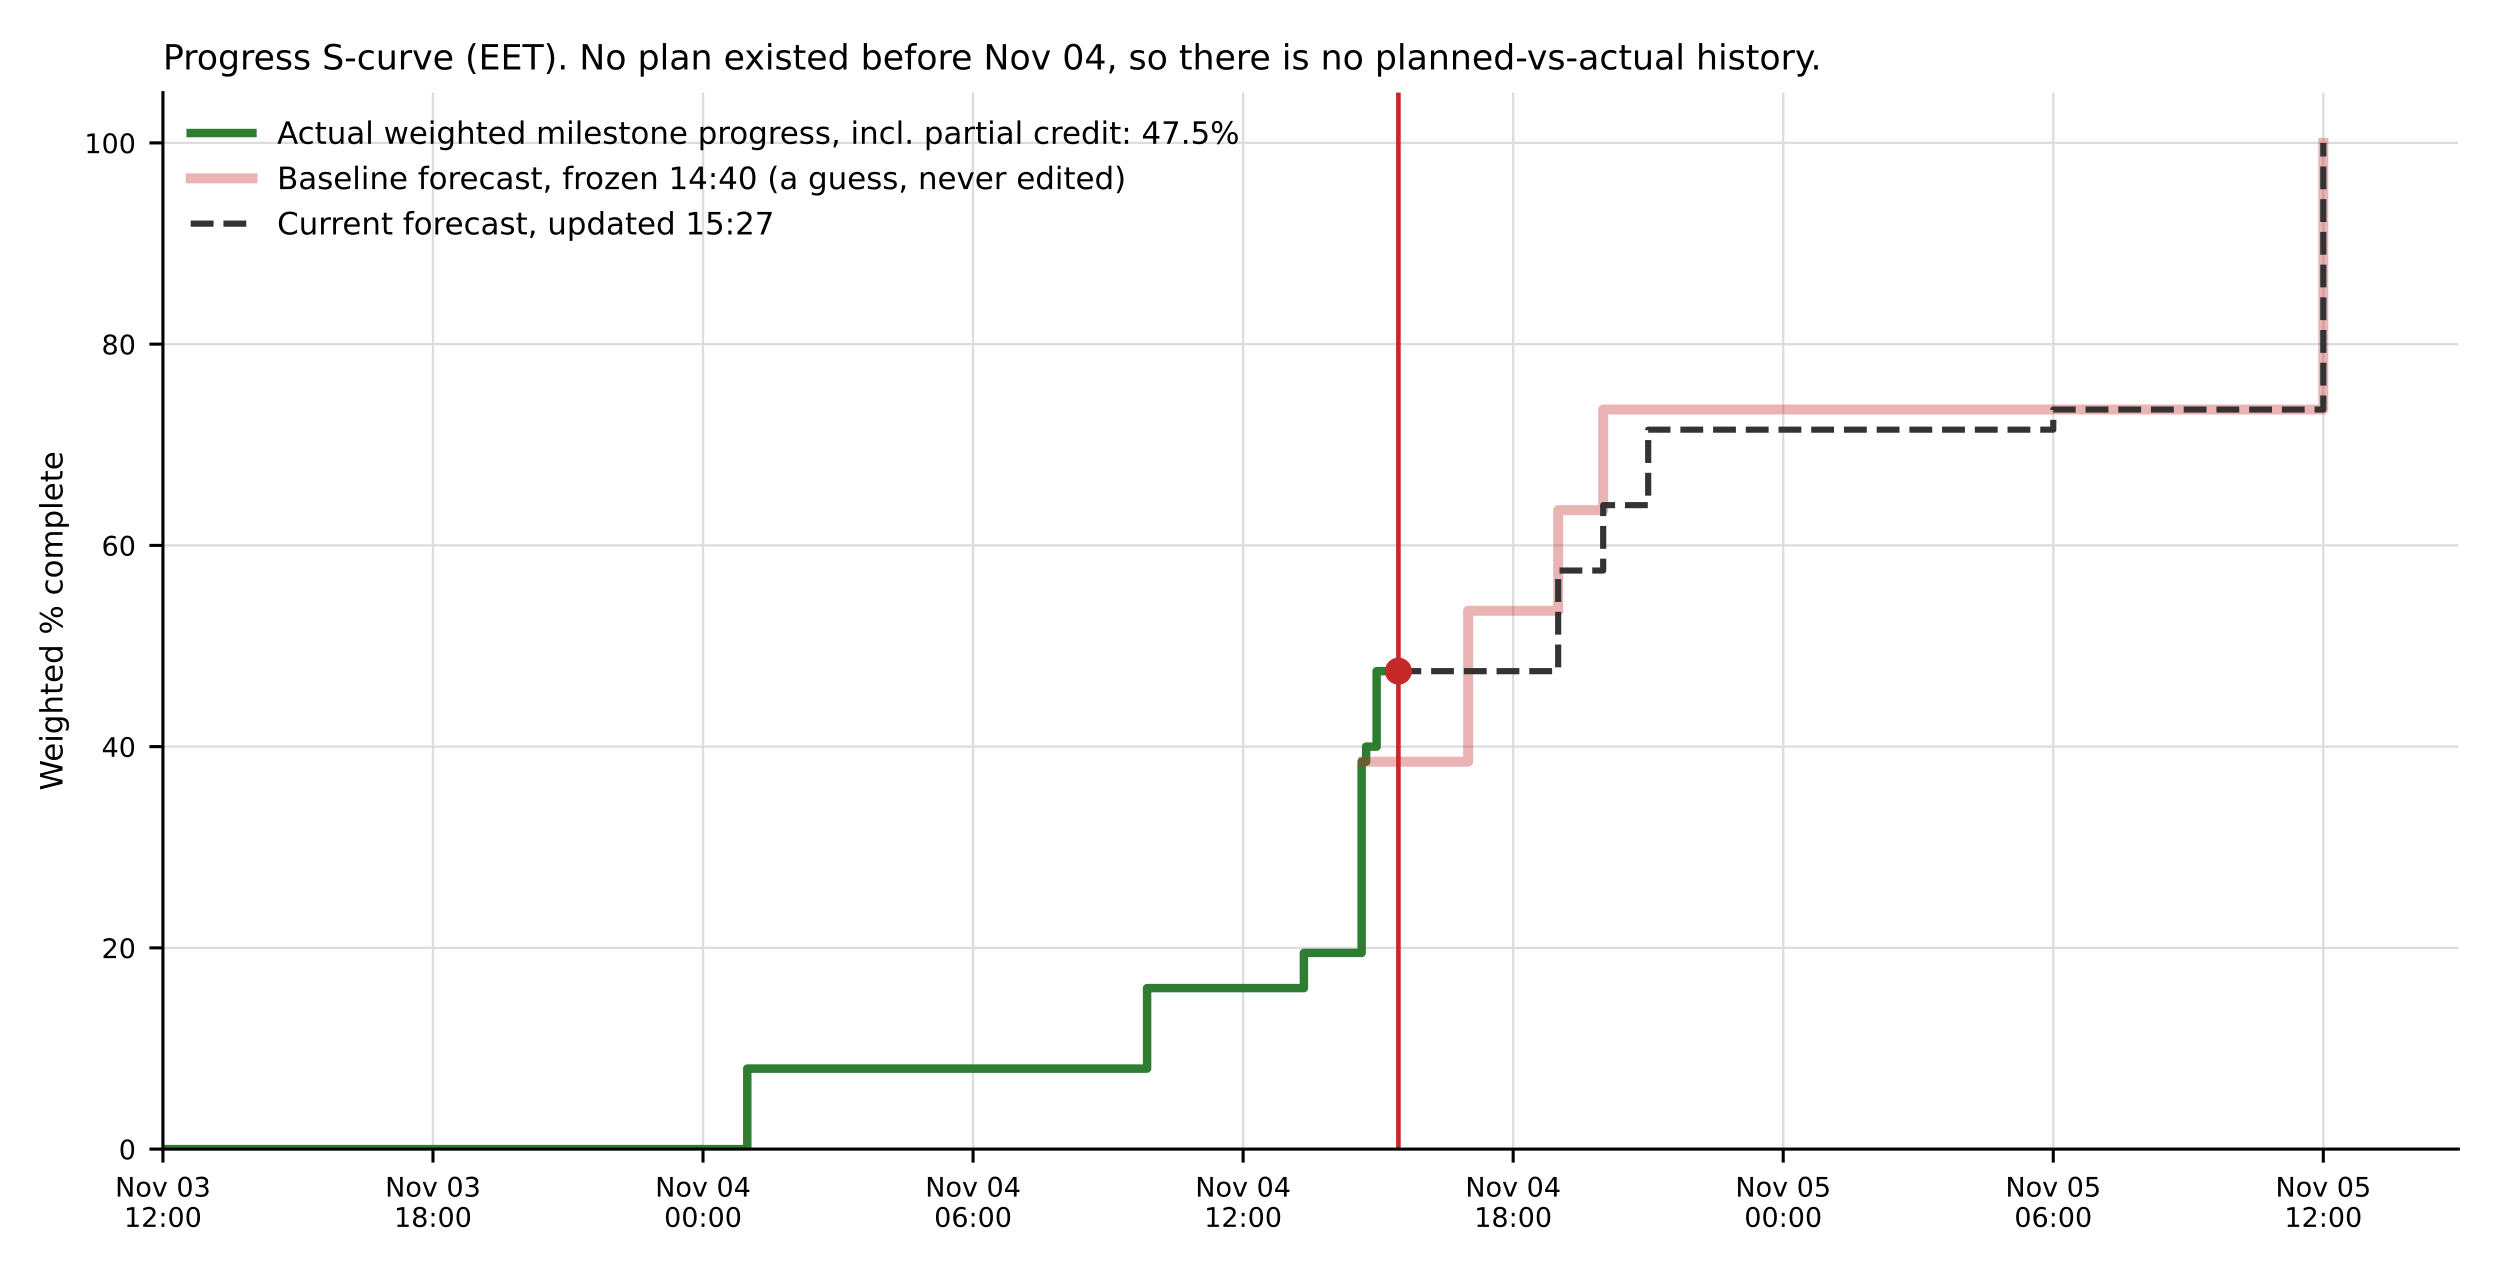
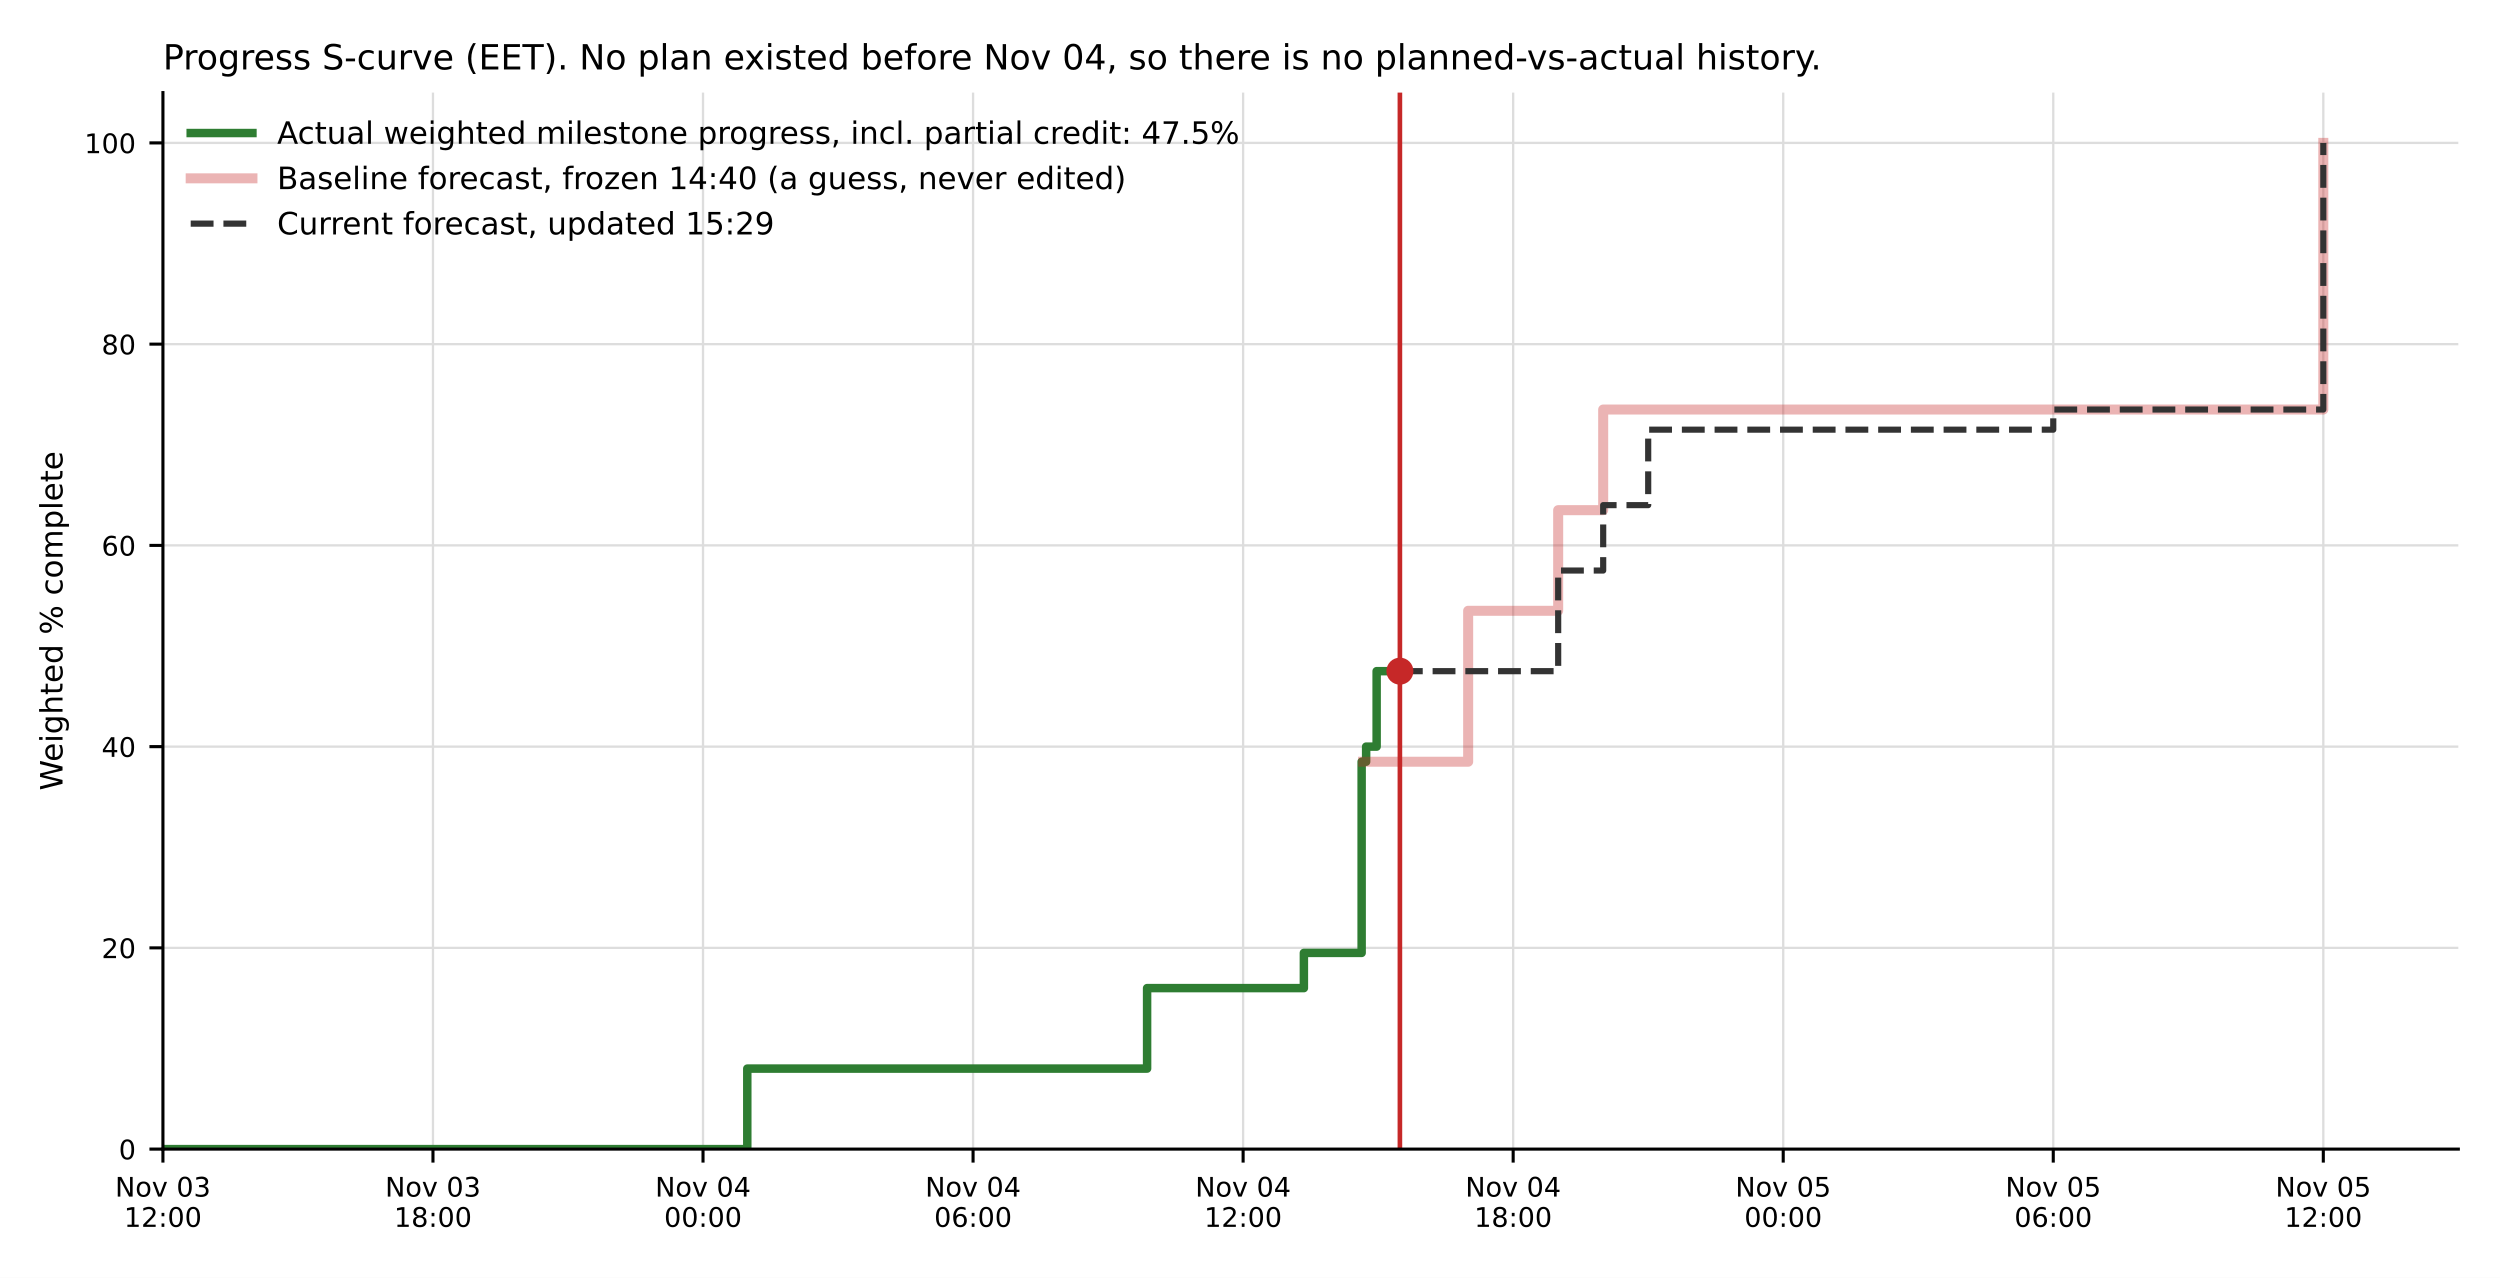
<svg xmlns="http://www.w3.org/2000/svg" xmlns:xlink="http://www.w3.org/1999/xlink" width="648pt" height="331.2pt" viewBox="0 0 648 331.2" version="1.1">
  <defs>
    <style type="text/css">*{stroke-linejoin: round; stroke-linecap: butt}</style>
  </defs>
  <g id="figure_1">
    <g id="patch_1">
      <path d="M 0 331.2  L 648 331.2  L 648 0  L 0 0  z " style="fill: #ffffff" />
    </g>
    <g id="axes_1">
      <g id="patch_2">
        <path d="M 42.23 297.848  L 637.2 297.848  L 637.2 24  L 42.23 24  z " style="fill: #ffffff" />
      </g>
      <g id="matplotlib.axis_1">
        <g id="xtick_1">
          <g id="line2d_1">
-             <path d="M 42.23 297.848  L 42.23 24  " clip-path="url(#p1b8d38c1b9)" style="fill: none; stroke: #dddddd; stroke-width: 0.6; stroke-linecap: square" />
+             <path d="M 42.23 297.848  L 42.23 24  " clip-path="url(#p94472898e7)" style="fill: none; stroke: #dddddd; stroke-width: 0.6; stroke-linecap: square" />
          </g>
          <g id="line2d_2">
            <defs>
-               <path id="m33804fb18d" d="M 0 0  L 0 3.5  " style="stroke: #000000; stroke-width: 0.8" />
+               <path id="mba000c0381" d="M 0 0  L 0 3.5  " style="stroke: #000000; stroke-width: 0.8" />
            </defs>
            <g>
-               <use xlink:href="#m33804fb18d" x="42.23" y="297.848" style="stroke: #000000; stroke-width: 0.8" />
+               <use xlink:href="#mba000c0381" x="42.23" y="297.848" style="stroke: #000000; stroke-width: 0.8" />
            </g>
          </g>
          <g id="text_1">
            <text style="font-size: 7px; font-family: 'DejaVu Sans'" transform="translate(29.83234 310.1669)">Nov 03</text>
            <text style="font-size: 7px; font-family: 'DejaVu Sans'" transform="translate(32.14344 318.0054)">12:00</text>
          </g>
        </g>
        <g id="xtick_2">
          <g id="line2d_3">
-             <path d="M 112.226 297.848  L 112.226 24  " clip-path="url(#p1b8d38c1b9)" style="fill: none; stroke: #dddddd; stroke-width: 0.6; stroke-linecap: square" />
+             <path d="M 112.226 297.848  L 112.226 24  " clip-path="url(#p94472898e7)" style="fill: none; stroke: #dddddd; stroke-width: 0.6; stroke-linecap: square" />
          </g>
          <g id="line2d_4">
            <g>
-               <use xlink:href="#m33804fb18d" x="112.226" y="297.848" style="stroke: #000000; stroke-width: 0.8" />
+               <use xlink:href="#mba000c0381" x="112.226" y="297.848" style="stroke: #000000; stroke-width: 0.8" />
            </g>
          </g>
          <g id="text_2">
            <text style="font-size: 7px; font-family: 'DejaVu Sans'" transform="translate(99.82881 310.1669)">Nov 03</text>
            <text style="font-size: 7px; font-family: 'DejaVu Sans'" transform="translate(102.1399 318.0054)">18:00</text>
          </g>
        </g>
        <g id="xtick_3">
          <g id="line2d_5">
-             <path d="M 182.223 297.848  L 182.223 24  " clip-path="url(#p1b8d38c1b9)" style="fill: none; stroke: #dddddd; stroke-width: 0.6; stroke-linecap: square" />
+             <path d="M 182.223 297.848  L 182.223 24  " clip-path="url(#p94472898e7)" style="fill: none; stroke: #dddddd; stroke-width: 0.6; stroke-linecap: square" />
          </g>
          <g id="line2d_6">
            <g>
-               <use xlink:href="#m33804fb18d" x="182.223" y="297.848" style="stroke: #000000; stroke-width: 0.8" />
+               <use xlink:href="#mba000c0381" x="182.223" y="297.848" style="stroke: #000000; stroke-width: 0.8" />
            </g>
          </g>
          <g id="text_3">
            <text style="font-size: 7px; font-family: 'DejaVu Sans'" transform="translate(169.8253 310.1669)">Nov 04</text>
            <text style="font-size: 7px; font-family: 'DejaVu Sans'" transform="translate(172.1364 318.0054)">00:00</text>
          </g>
        </g>
        <g id="xtick_4">
          <g id="line2d_7">
-             <path d="M 252.219 297.848  L 252.219 24  " clip-path="url(#p1b8d38c1b9)" style="fill: none; stroke: #dddddd; stroke-width: 0.6; stroke-linecap: square" />
+             <path d="M 252.219 297.848  L 252.219 24  " clip-path="url(#p94472898e7)" style="fill: none; stroke: #dddddd; stroke-width: 0.6; stroke-linecap: square" />
          </g>
          <g id="line2d_8">
            <g>
-               <use xlink:href="#m33804fb18d" x="252.219" y="297.848" style="stroke: #000000; stroke-width: 0.8" />
+               <use xlink:href="#mba000c0381" x="252.219" y="297.848" style="stroke: #000000; stroke-width: 0.8" />
            </g>
          </g>
          <g id="text_4">
            <text style="font-size: 7px; font-family: 'DejaVu Sans'" transform="translate(239.8218 310.1669)">Nov 04</text>
            <text style="font-size: 7px; font-family: 'DejaVu Sans'" transform="translate(242.1328 318.0054)">06:00</text>
          </g>
        </g>
        <g id="xtick_5">
          <g id="line2d_9">
-             <path d="M 322.216 297.848  L 322.216 24  " clip-path="url(#p1b8d38c1b9)" style="fill: none; stroke: #dddddd; stroke-width: 0.6; stroke-linecap: square" />
+             <path d="M 322.216 297.848  L 322.216 24  " clip-path="url(#p94472898e7)" style="fill: none; stroke: #dddddd; stroke-width: 0.6; stroke-linecap: square" />
          </g>
          <g id="line2d_10">
            <g>
-               <use xlink:href="#m33804fb18d" x="322.216" y="297.848" style="stroke: #000000; stroke-width: 0.8" />
+               <use xlink:href="#mba000c0381" x="322.216" y="297.848" style="stroke: #000000; stroke-width: 0.8" />
            </g>
          </g>
          <g id="text_5">
            <text style="font-size: 7px; font-family: 'DejaVu Sans'" transform="translate(309.8182 310.1669)">Nov 04</text>
            <text style="font-size: 7px; font-family: 'DejaVu Sans'" transform="translate(312.1293 318.0054)">12:00</text>
          </g>
        </g>
        <g id="xtick_6">
          <g id="line2d_11">
-             <path d="M 392.212 297.848  L 392.212 24  " clip-path="url(#p1b8d38c1b9)" style="fill: none; stroke: #dddddd; stroke-width: 0.6; stroke-linecap: square" />
+             <path d="M 392.212 297.848  L 392.212 24  " clip-path="url(#p94472898e7)" style="fill: none; stroke: #dddddd; stroke-width: 0.6; stroke-linecap: square" />
          </g>
          <g id="line2d_12">
            <g>
-               <use xlink:href="#m33804fb18d" x="392.212" y="297.848" style="stroke: #000000; stroke-width: 0.8" />
+               <use xlink:href="#mba000c0381" x="392.212" y="297.848" style="stroke: #000000; stroke-width: 0.8" />
            </g>
          </g>
          <g id="text_6">
            <text style="font-size: 7px; font-family: 'DejaVu Sans'" transform="translate(379.8147 310.1669)">Nov 04</text>
            <text style="font-size: 7px; font-family: 'DejaVu Sans'" transform="translate(382.1258 318.0054)">18:00</text>
          </g>
        </g>
        <g id="xtick_7">
          <g id="line2d_13">
-             <path d="M 462.209 297.848  L 462.209 24  " clip-path="url(#p1b8d38c1b9)" style="fill: none; stroke: #dddddd; stroke-width: 0.6; stroke-linecap: square" />
+             <path d="M 462.209 297.848  L 462.209 24  " clip-path="url(#p94472898e7)" style="fill: none; stroke: #dddddd; stroke-width: 0.6; stroke-linecap: square" />
          </g>
          <g id="line2d_14">
            <g>
-               <use xlink:href="#m33804fb18d" x="462.209" y="297.848" style="stroke: #000000; stroke-width: 0.8" />
+               <use xlink:href="#mba000c0381" x="462.209" y="297.848" style="stroke: #000000; stroke-width: 0.8" />
            </g>
          </g>
          <g id="text_7">
            <text style="font-size: 7px; font-family: 'DejaVu Sans'" transform="translate(449.8112 310.1669)">Nov 05</text>
            <text style="font-size: 7px; font-family: 'DejaVu Sans'" transform="translate(452.1223 318.0054)">00:00</text>
          </g>
        </g>
        <g id="xtick_8">
          <g id="line2d_15">
-             <path d="M 532.205 297.848  L 532.205 24  " clip-path="url(#p1b8d38c1b9)" style="fill: none; stroke: #dddddd; stroke-width: 0.6; stroke-linecap: square" />
+             <path d="M 532.205 297.848  L 532.205 24  " clip-path="url(#p94472898e7)" style="fill: none; stroke: #dddddd; stroke-width: 0.6; stroke-linecap: square" />
          </g>
          <g id="line2d_16">
            <g>
-               <use xlink:href="#m33804fb18d" x="532.205" y="297.848" style="stroke: #000000; stroke-width: 0.8" />
+               <use xlink:href="#mba000c0381" x="532.205" y="297.848" style="stroke: #000000; stroke-width: 0.8" />
            </g>
          </g>
          <g id="text_8">
            <text style="font-size: 7px; font-family: 'DejaVu Sans'" transform="translate(519.8076 310.1669)">Nov 05</text>
            <text style="font-size: 7px; font-family: 'DejaVu Sans'" transform="translate(522.1187 318.0054)">06:00</text>
          </g>
        </g>
        <g id="xtick_9">
          <g id="line2d_17">
-             <path d="M 602.202 297.848  L 602.202 24  " clip-path="url(#p1b8d38c1b9)" style="fill: none; stroke: #dddddd; stroke-width: 0.6; stroke-linecap: square" />
+             <path d="M 602.202 297.848  L 602.202 24  " clip-path="url(#p94472898e7)" style="fill: none; stroke: #dddddd; stroke-width: 0.6; stroke-linecap: square" />
          </g>
          <g id="line2d_18">
            <g>
-               <use xlink:href="#m33804fb18d" x="602.202" y="297.848" style="stroke: #000000; stroke-width: 0.8" />
+               <use xlink:href="#mba000c0381" x="602.202" y="297.848" style="stroke: #000000; stroke-width: 0.8" />
            </g>
          </g>
          <g id="text_9">
            <text style="font-size: 7px; font-family: 'DejaVu Sans'" transform="translate(589.8041 310.1669)">Nov 05</text>
            <text style="font-size: 7px; font-family: 'DejaVu Sans'" transform="translate(592.1152 318.0054)">12:00</text>
          </g>
        </g>
      </g>
      <g id="matplotlib.axis_2">
        <g id="ytick_1">
          <g id="line2d_19">
-             <path d="M 42.23 297.848  L 637.2 297.848  " clip-path="url(#p1b8d38c1b9)" style="fill: none; stroke: #dddddd; stroke-width: 0.6; stroke-linecap: square" />
+             <path d="M 42.23 297.848  L 637.2 297.848  " clip-path="url(#p94472898e7)" style="fill: none; stroke: #dddddd; stroke-width: 0.6; stroke-linecap: square" />
          </g>
          <g id="line2d_20">
            <defs>
-               <path id="m5be9f79b32" d="M 0 0  L -3.5 0  " style="stroke: #000000; stroke-width: 0.8" />
+               <path id="m6e3aea99bd" d="M 0 0  L -3.5 0  " style="stroke: #000000; stroke-width: 0.8" />
            </defs>
            <g>
-               <use xlink:href="#m5be9f79b32" x="42.23" y="297.848" style="stroke: #000000; stroke-width: 0.8" />
+               <use xlink:href="#m6e3aea99bd" x="42.23" y="297.848" style="stroke: #000000; stroke-width: 0.8" />
            </g>
          </g>
          <g id="text_10">
            <text style="font-size: 7px; font-family: 'DejaVu Sans'; text-anchor: end" x="35.23" y="300.507" transform="rotate(-0 35.23 300.5075)">0</text>
          </g>
        </g>
        <g id="ytick_2">
          <g id="line2d_21">
-             <path d="M 42.23 245.686  L 637.2 245.686  " clip-path="url(#p1b8d38c1b9)" style="fill: none; stroke: #dddddd; stroke-width: 0.6; stroke-linecap: square" />
+             <path d="M 42.23 245.686  L 637.2 245.686  " clip-path="url(#p94472898e7)" style="fill: none; stroke: #dddddd; stroke-width: 0.6; stroke-linecap: square" />
          </g>
          <g id="line2d_22">
            <g>
-               <use xlink:href="#m5be9f79b32" x="42.23" y="245.686" style="stroke: #000000; stroke-width: 0.8" />
+               <use xlink:href="#m6e3aea99bd" x="42.23" y="245.686" style="stroke: #000000; stroke-width: 0.8" />
            </g>
          </g>
          <g id="text_11">
            <text style="font-size: 7px; font-family: 'DejaVu Sans'; text-anchor: end" x="35.23" y="248.346" transform="rotate(-0 35.23 248.3459)">20</text>
          </g>
        </g>
        <g id="ytick_3">
          <g id="line2d_23">
-             <path d="M 42.23 193.525  L 637.2 193.525  " clip-path="url(#p1b8d38c1b9)" style="fill: none; stroke: #dddddd; stroke-width: 0.6; stroke-linecap: square" />
+             <path d="M 42.23 193.525  L 637.2 193.525  " clip-path="url(#p94472898e7)" style="fill: none; stroke: #dddddd; stroke-width: 0.6; stroke-linecap: square" />
          </g>
          <g id="line2d_24">
            <g>
-               <use xlink:href="#m5be9f79b32" x="42.23" y="193.525" style="stroke: #000000; stroke-width: 0.8" />
+               <use xlink:href="#m6e3aea99bd" x="42.23" y="193.525" style="stroke: #000000; stroke-width: 0.8" />
            </g>
          </g>
          <g id="text_12">
            <text style="font-size: 7px; font-family: 'DejaVu Sans'; text-anchor: end" x="35.23" y="196.184" transform="rotate(-0 35.23 196.1844)">40</text>
          </g>
        </g>
        <g id="ytick_4">
          <g id="line2d_25">
-             <path d="M 42.23 141.363  L 637.2 141.363  " clip-path="url(#p1b8d38c1b9)" style="fill: none; stroke: #dddddd; stroke-width: 0.6; stroke-linecap: square" />
+             <path d="M 42.23 141.363  L 637.2 141.363  " clip-path="url(#p94472898e7)" style="fill: none; stroke: #dddddd; stroke-width: 0.6; stroke-linecap: square" />
          </g>
          <g id="line2d_26">
            <g>
-               <use xlink:href="#m5be9f79b32" x="42.23" y="141.363" style="stroke: #000000; stroke-width: 0.8" />
+               <use xlink:href="#m6e3aea99bd" x="42.23" y="141.363" style="stroke: #000000; stroke-width: 0.8" />
            </g>
          </g>
          <g id="text_13">
            <text style="font-size: 7px; font-family: 'DejaVu Sans'; text-anchor: end" x="35.23" y="144.023" transform="rotate(-0 35.23 144.0229)">60</text>
          </g>
        </g>
        <g id="ytick_5">
          <g id="line2d_27">
-             <path d="M 42.23 89.202  L 637.2 89.202  " clip-path="url(#p1b8d38c1b9)" style="fill: none; stroke: #dddddd; stroke-width: 0.6; stroke-linecap: square" />
+             <path d="M 42.23 89.202  L 637.2 89.202  " clip-path="url(#p94472898e7)" style="fill: none; stroke: #dddddd; stroke-width: 0.6; stroke-linecap: square" />
          </g>
          <g id="line2d_28">
            <g>
-               <use xlink:href="#m5be9f79b32" x="42.23" y="89.202" style="stroke: #000000; stroke-width: 0.8" />
+               <use xlink:href="#m6e3aea99bd" x="42.23" y="89.202" style="stroke: #000000; stroke-width: 0.8" />
            </g>
          </g>
          <g id="text_14">
            <text style="font-size: 7px; font-family: 'DejaVu Sans'; text-anchor: end" x="35.23" y="91.861" transform="rotate(-0 35.23 91.86136)">80</text>
          </g>
        </g>
        <g id="ytick_6">
          <g id="line2d_29">
-             <path d="M 42.23 37.04  L 637.2 37.04  " clip-path="url(#p1b8d38c1b9)" style="fill: none; stroke: #dddddd; stroke-width: 0.6; stroke-linecap: square" />
+             <path d="M 42.23 37.04  L 637.2 37.04  " clip-path="url(#p94472898e7)" style="fill: none; stroke: #dddddd; stroke-width: 0.6; stroke-linecap: square" />
          </g>
          <g id="line2d_30">
            <g>
-               <use xlink:href="#m5be9f79b32" x="42.23" y="37.04" style="stroke: #000000; stroke-width: 0.8" />
+               <use xlink:href="#m6e3aea99bd" x="42.23" y="37.04" style="stroke: #000000; stroke-width: 0.8" />
            </g>
          </g>
          <g id="text_15">
            <text style="font-size: 7px; font-family: 'DejaVu Sans'; text-anchor: end" x="35.23" y="39.7" transform="rotate(-0 35.23 39.69983)">100</text>
          </g>
        </g>
        <g id="text_16">
          <text style="font-size: 8px; font-family: 'DejaVu Sans'; text-anchor: middle" x="16.205" y="160.924" transform="rotate(-90 16.205 160.924)">Weighted % complete</text>
        </g>
      </g>
      <g id="line2d_31">
-         <path d="M 42.23 297.848  L 193.695 297.848  L 193.695 276.983  L 297.328 276.983  L 297.328 256.119  L 337.965 256.119  L 337.965 246.991  L 352.937 246.991  L 352.937 236.558  L 352.937 236.558  L 352.937 197.437  L 354.103 197.437  L 354.103 193.525  L 356.825 193.525  L 356.825 173.964  L 362.464 173.964  " clip-path="url(#p1b8d38c1b9)" style="fill: none; stroke: #2e7d32; stroke-width: 2.2; stroke-linecap: square" />
+         <path d="M 42.23 297.848  L 193.695 297.848  L 193.695 276.983  L 297.328 276.983  L 297.328 256.119  L 337.965 256.119  L 337.965 246.991  L 352.937 246.991  L 352.937 236.558  L 352.937 236.558  L 352.937 197.437  L 354.103 197.437  L 354.103 193.525  L 356.825 193.525  L 356.825 173.964  L 362.853 173.964  " clip-path="url(#p94472898e7)" style="fill: none; stroke: #2e7d32; stroke-width: 2.2; stroke-linecap: square" />
      </g>
      <g id="line2d_32">
-         <path d="M 353.325 197.437  L 380.546 197.437  L 380.546 158.316  L 403.878 158.316  L 403.878 147.884  L 403.878 147.884  L 403.878 132.235  L 415.545 132.235  L 415.545 119.195  L 415.545 119.195  L 415.545 106.154  L 602.202 106.154  L 602.202 97.026  L 602.202 97.026  L 602.202 37.04  " clip-path="url(#p1b8d38c1b9)" style="fill: none; stroke: #c62828; stroke-opacity: 0.35; stroke-width: 2.6; stroke-linecap: square" />
+         <path d="M 353.325 197.437  L 380.546 197.437  L 380.546 158.316  L 403.878 158.316  L 403.878 147.884  L 403.878 147.884  L 403.878 132.235  L 415.545 132.235  L 415.545 119.195  L 415.545 119.195  L 415.545 106.154  L 602.202 106.154  L 602.202 97.026  L 602.202 97.026  L 602.202 37.04  " clip-path="url(#p94472898e7)" style="fill: none; stroke: #c62828; stroke-opacity: 0.35; stroke-width: 2.6; stroke-linecap: square" />
      </g>
      <g id="line2d_33">
-         <path d="M 362.464 173.964  L 403.878 173.964  L 403.878 163.532  L 403.878 163.532  L 403.878 147.884  L 415.545 147.884  L 415.545 143.972  L 415.545 143.972  L 415.545 130.931  L 427.211 130.931  L 427.211 111.371  L 532.205 111.371  L 532.205 106.154  L 602.202 106.154  L 602.202 97.026  L 602.202 97.026  L 602.202 37.04  " clip-path="url(#p1b8d38c1b9)" style="fill: none; stroke-dasharray: 5.92,2.56; stroke-dashoffset: 0; stroke: #333333; stroke-width: 1.6" />
+         <path d="M 362.853 173.964  L 403.878 173.964  L 403.878 163.532  L 403.878 163.532  L 403.878 147.884  L 415.545 147.884  L 415.545 143.972  L 415.545 143.972  L 415.545 130.931  L 427.211 130.931  L 427.211 111.371  L 532.205 111.371  L 532.205 106.154  L 602.202 106.154  L 602.202 97.026  L 602.202 97.026  L 602.202 37.04  " clip-path="url(#p94472898e7)" style="fill: none; stroke-dasharray: 5.92,2.56; stroke-dashoffset: 0; stroke: #333333; stroke-width: 1.6" />
      </g>
      <g id="line2d_34">
-         <path d="M 362.464 297.848  L 362.464 24  " clip-path="url(#p1b8d38c1b9)" style="fill: none; stroke: #c62828; stroke-width: 1.2; stroke-linecap: square" />
+         <path d="M 362.853 297.848  L 362.853 24  " clip-path="url(#p94472898e7)" style="fill: none; stroke: #c62828; stroke-width: 1.2; stroke-linecap: square" />
      </g>
      <g id="patch_3">
        <path d="M 42.23 297.848  L 42.23 24  " style="fill: none; stroke: #000000; stroke-width: 0.8; stroke-linejoin: miter; stroke-linecap: square" />
      </g>
      <g id="patch_4">
        <path d="M 42.23 297.848  L 637.2 297.848  " style="fill: none; stroke: #000000; stroke-width: 0.8; stroke-linejoin: miter; stroke-linecap: square" />
      </g>
      <g id="text_17">
        <text style="font-size: 9px; font-family: 'DejaVu Sans'; text-anchor: start" x="42.23" y="18" transform="rotate(-0 42.23 18)">Progress S-curve (EET). No plan existed before Nov 04, so there is no planned-vs-actual history.</text>
      </g>
      <g id="PathCollection_1">
        <defs>
-           <path id="mef9d3c38c8" d="M 0 3  C 0.796 3 1.559 2.684 2.121 2.121  C 2.684 1.559 3 0.796 3 0  C 3 -0.796 2.684 -1.559 2.121 -2.121  C 1.559 -2.684 0.796 -3 0 -3  C -0.796 -3 -1.559 -2.684 -2.121 -2.121  C -2.684 -1.559 -3 -0.796 -3 0  C -3 0.796 -2.684 1.559 -2.121 2.121  C -1.559 2.684 -0.796 3 0 3  z " style="stroke: #c62828" />
+           <path id="me2fe459e5e" d="M 0 3  C 0.796 3 1.559 2.684 2.121 2.121  C 2.684 1.559 3 0.796 3 0  C 3 -0.796 2.684 -1.559 2.121 -2.121  C 1.559 -2.684 0.796 -3 0 -3  C -0.796 -3 -1.559 -2.684 -2.121 -2.121  C -2.684 -1.559 -3 -0.796 -3 0  C -3 0.796 -2.684 1.559 -2.121 2.121  C -1.559 2.684 -0.796 3 0 3  z " style="stroke: #c62828" />
        </defs>
-         <g clip-path="url(#p1b8d38c1b9)">
-           <use xlink:href="#mef9d3c38c8" x="362.464" y="173.964" style="fill: #c62828; stroke: #c62828" />
+         <g clip-path="url(#p94472898e7)">
+           <use xlink:href="#me2fe459e5e" x="362.853" y="173.964" style="fill: #c62828; stroke: #c62828" />
        </g>
      </g>
      <g id="legend_1">
        <g id="line2d_35">
          <path d="M 49.43 34.479  L 57.43 34.479  L 65.43 34.479  " style="fill: none; stroke: #2e7d32; stroke-width: 2.2; stroke-linecap: square" />
        </g>
        <g id="text_18">
          <text style="font-size: 8px; font-family: 'DejaVu Sans'; text-anchor: start" x="71.83" y="37.279" transform="rotate(-0 71.83 37.27875)">Actual weighted milestone progress, incl. partial credit: 47.5%</text>
        </g>
        <g id="line2d_36">
          <path d="M 49.43 46.221  L 57.43 46.221  L 65.43 46.221  " style="fill: none; stroke: #c62828; stroke-opacity: 0.35; stroke-width: 2.6; stroke-linecap: square" />
        </g>
        <g id="text_19">
          <text style="font-size: 8px; font-family: 'DejaVu Sans'; text-anchor: start" x="71.83" y="49.021" transform="rotate(-0 71.83 49.02125)">Baseline forecast, frozen 14:40 (a guess, never edited)</text>
        </g>
        <g id="line2d_37">
          <path d="M 49.43 57.964  L 57.43 57.964  L 65.43 57.964  " style="fill: none; stroke-dasharray: 5.92,2.56; stroke-dashoffset: 0; stroke: #333333; stroke-width: 1.6" />
        </g>
        <g id="text_20">
-           <text style="font-size: 8px; font-family: 'DejaVu Sans'; text-anchor: start" x="71.83" y="60.764" transform="rotate(-0 71.83 60.76375)">Current forecast, updated 15:27</text>
+           <text style="font-size: 8px; font-family: 'DejaVu Sans'; text-anchor: start" x="71.83" y="60.764" transform="rotate(-0 71.83 60.76375)">Current forecast, updated 15:29</text>
        </g>
      </g>
    </g>
  </g>
  <defs>
-     <clipPath id="p1b8d38c1b9">
+     <clipPath id="p94472898e7">
      <rect x="42.23" y="24" width="594.97" height="273.848" />
    </clipPath>
  </defs>
</svg>
